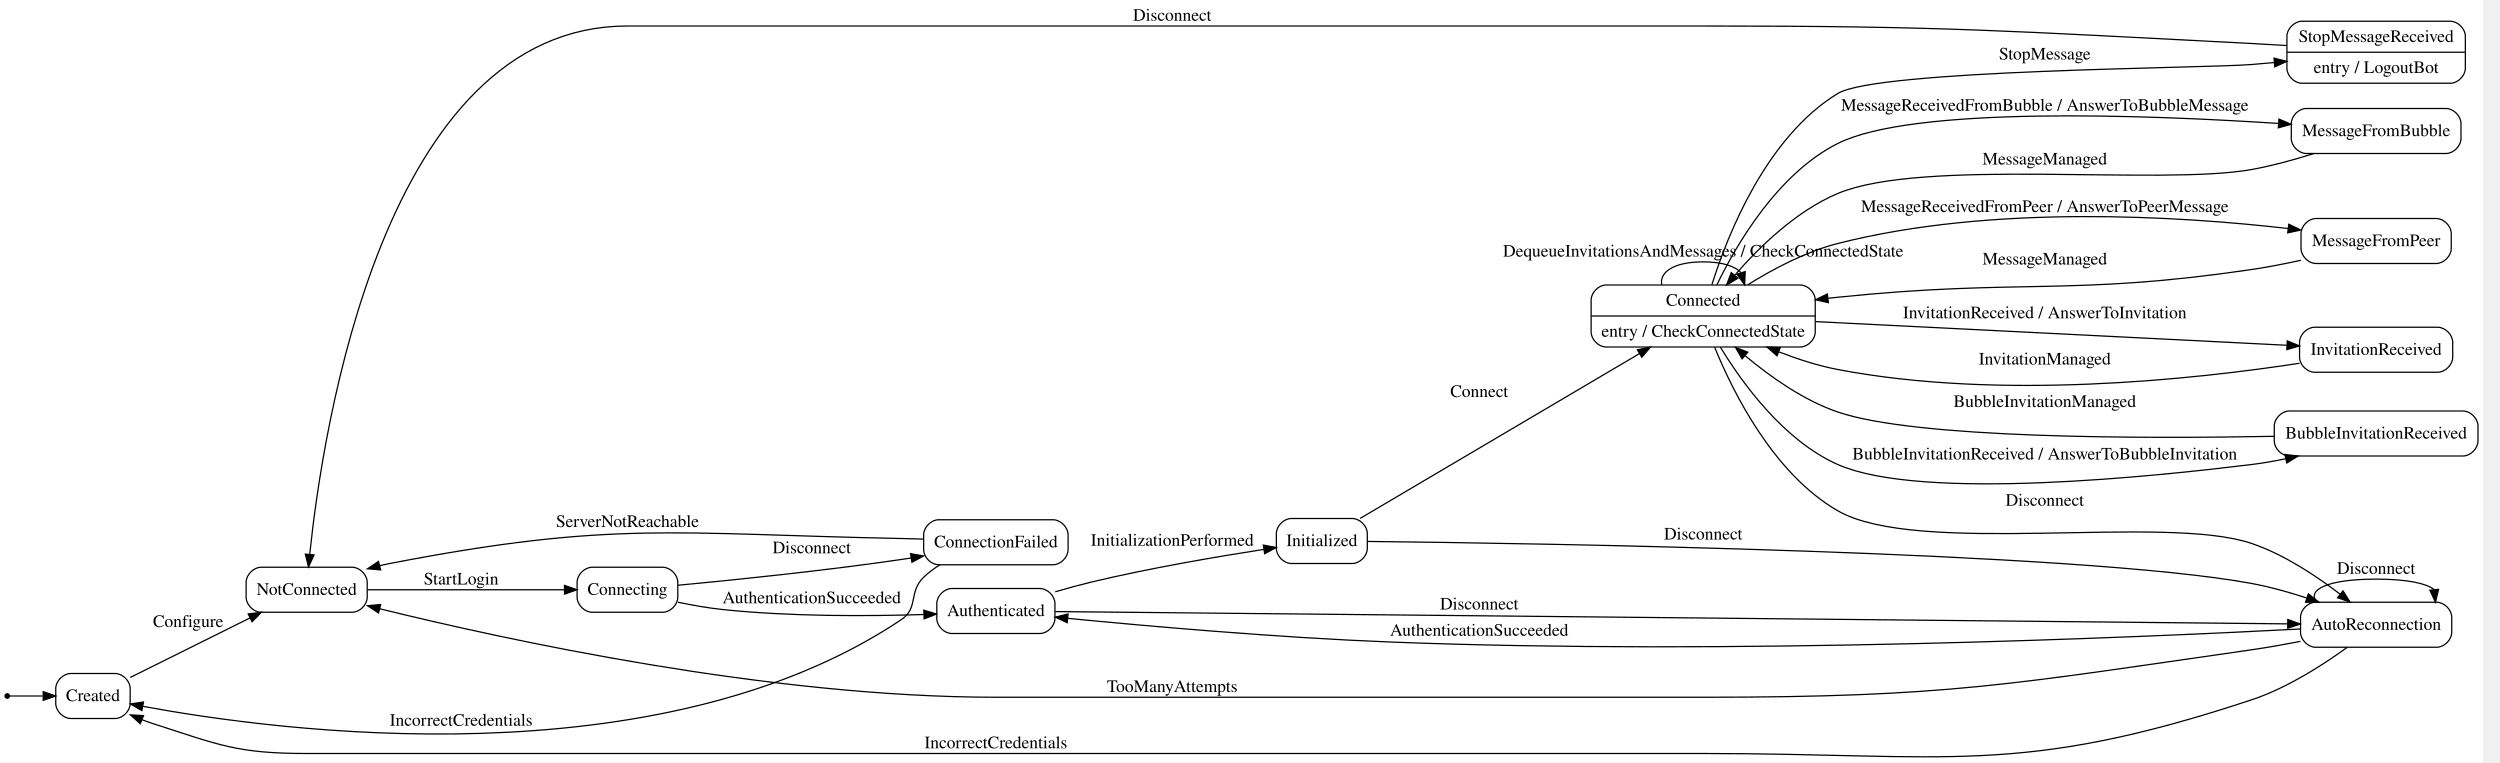
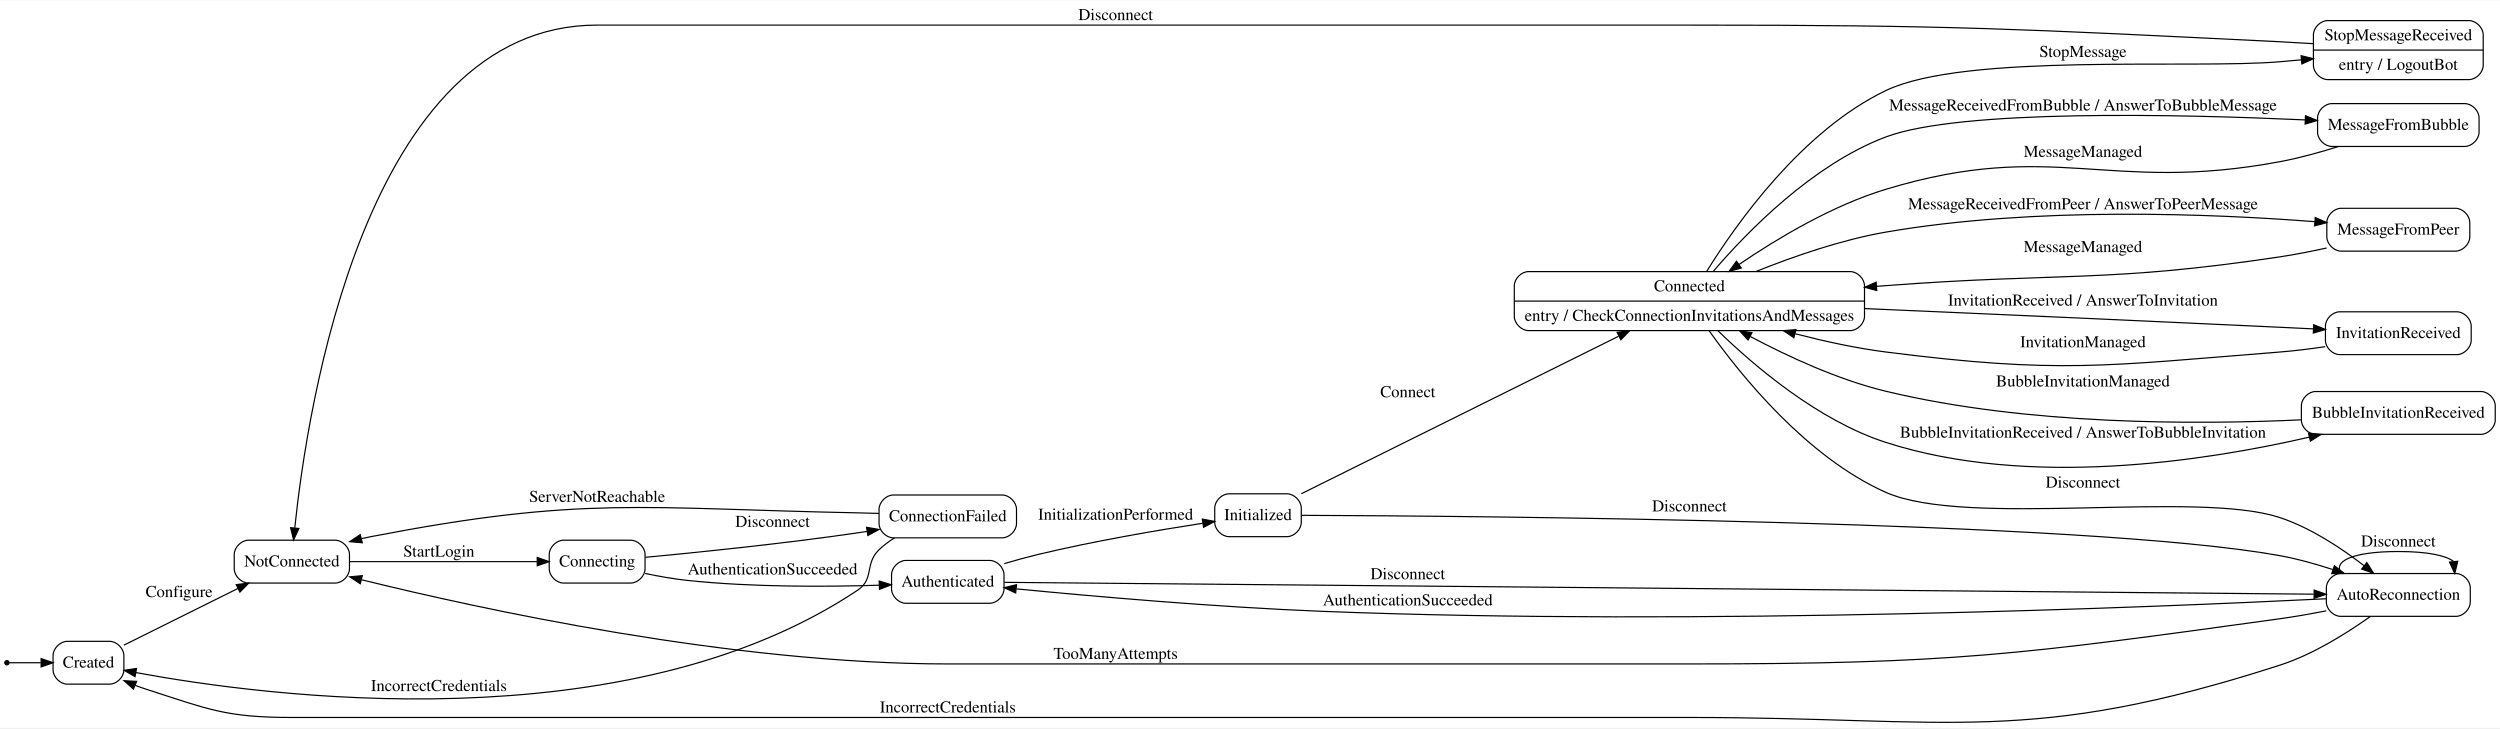
- <svg xmlns="http://www.w3.org/2000/svg" width="1400" viewBox="0.00 0.00 2000 609.95">
-   <g id="graph0" class="graph" transform="scale(1 1) rotate(0) translate(4 605.9522)">
-     <polygon fill="#ffffff" stroke="transparent" points="-4,4 -4,-605.952 1982.391,-605.952 1982.391,4 -4,4" />
+ <svg xmlns="http://www.w3.org/2000/svg" width="2101pt" height="612pt" viewBox="0.00 0.00 2101.48 611.54">
+   <g id="graph0" class="graph" transform="scale(1 1) rotate(0) translate(4 607.5379)">
+     <polygon fill="#ffffff" stroke="transparent" points="-4,4 -4,-607.538 2097.485,-607.538 2097.485,4 -4,4" />
    <g id="node1" class="node">
-       <path fill="none" stroke="#000000" d="M52.6,-31.152C52.6,-31.152 88.132,-31.152 88.132,-31.152 94.132,-31.152 100.132,-37.152 100.132,-43.152 100.132,-43.152 100.132,-55.152 100.132,-55.152 100.132,-61.152 94.132,-67.152 88.132,-67.152 88.132,-67.152 52.6,-67.152 52.6,-67.152 46.6,-67.152 40.6,-61.152 40.6,-55.152 40.6,-55.152 40.6,-43.152 40.6,-43.152 40.6,-37.152 46.6,-31.152 52.6,-31.152" />
-       <text text-anchor="middle" x="70.366" y="-45.052" font-family="Times,serif" font-size="14.00" fill="#000000">Created</text>
+       <path fill="none" stroke="#000000" d="M52.6,-32.738C52.6,-32.738 88.132,-32.738 88.132,-32.738 94.132,-32.738 100.132,-38.738 100.132,-44.738 100.132,-44.738 100.132,-56.738 100.132,-56.738 100.132,-62.738 94.132,-68.738 88.132,-68.738 88.132,-68.738 52.6,-68.738 52.6,-68.738 46.6,-68.738 40.6,-62.738 40.6,-56.738 40.6,-56.738 40.6,-44.738 40.6,-44.738 40.6,-38.738 46.6,-32.738 52.6,-32.738" />
+       <text text-anchor="middle" x="70.366" y="-46.638" font-family="Times,serif" font-size="14.00" fill="#000000">Created</text>
    </g>
    <g id="node2" class="node">
-       <path fill="none" stroke="#000000" d="M204.895,-116.152C204.895,-116.152 277.763,-116.152 277.763,-116.152 283.763,-116.152 289.763,-122.152 289.763,-128.152 289.763,-128.152 289.763,-140.152 289.763,-140.152 289.763,-146.152 283.763,-152.152 277.763,-152.152 277.763,-152.152 204.895,-152.152 204.895,-152.152 198.895,-152.152 192.895,-146.152 192.895,-140.152 192.895,-140.152 192.895,-128.152 192.895,-128.152 192.895,-122.152 198.895,-116.152 204.895,-116.152" />
-       <text text-anchor="middle" x="241.329" y="-130.052" font-family="Times,serif" font-size="14.00" fill="#000000">NotConnected</text>
+       <path fill="none" stroke="#000000" d="M204.895,-117.738C204.895,-117.738 277.763,-117.738 277.763,-117.738 283.763,-117.738 289.763,-123.738 289.763,-129.738 289.763,-129.738 289.763,-141.738 289.763,-141.738 289.763,-147.738 283.763,-153.738 277.763,-153.738 277.763,-153.738 204.895,-153.738 204.895,-153.738 198.895,-153.738 192.895,-147.738 192.895,-141.738 192.895,-141.738 192.895,-129.738 192.895,-129.738 192.895,-123.738 198.895,-117.738 204.895,-117.738" />
+       <text text-anchor="middle" x="241.329" y="-131.638" font-family="Times,serif" font-size="14.00" fill="#000000">NotConnected</text>
    </g>
    <g id="edge1" class="edge">
-       <path fill="none" stroke="#000000" d="M100.145,-63.958C126.588,-77.105 165.628,-96.515 195.956,-111.594" />
-       <polygon fill="#000000" stroke="#000000" points="194.553,-114.805 205.065,-116.123 197.669,-108.537 194.553,-114.805" />
-       <text text-anchor="middle" x="146.513" y="-104.352" font-family="Times,serif" font-size="14.00" fill="#000000">Configure</text>
+       <path fill="none" stroke="#000000" d="M100.145,-65.544C126.588,-78.691 165.628,-98.101 195.956,-113.179" />
+       <polygon fill="#000000" stroke="#000000" points="194.553,-116.39 205.065,-117.708 197.669,-110.122 194.553,-116.39" />
+       <text text-anchor="middle" x="146.513" y="-105.938" font-family="Times,serif" font-size="14.00" fill="#000000">Configure</text>
    </g>
    <g id="node3" class="node">
-       <path fill="none" stroke="#000000" d="M469.678,-116.152C469.678,-116.152 526.225,-116.152 526.225,-116.152 532.225,-116.152 538.225,-122.152 538.225,-128.152 538.225,-128.152 538.225,-140.152 538.225,-140.152 538.225,-146.152 532.225,-152.152 526.225,-152.152 526.225,-152.152 469.678,-152.152 469.678,-152.152 463.678,-152.152 457.678,-146.152 457.678,-140.152 457.678,-140.152 457.678,-128.152 457.678,-128.152 457.678,-122.152 463.678,-116.152 469.678,-116.152" />
-       <text text-anchor="middle" x="497.952" y="-130.052" font-family="Times,serif" font-size="14.00" fill="#000000">Connecting</text>
+       <path fill="none" stroke="#000000" d="M469.678,-117.738C469.678,-117.738 526.225,-117.738 526.225,-117.738 532.225,-117.738 538.225,-123.738 538.225,-129.738 538.225,-129.738 538.225,-141.738 538.225,-141.738 538.225,-147.738 532.225,-153.738 526.225,-153.738 526.225,-153.738 469.678,-153.738 469.678,-153.738 463.678,-153.738 457.678,-147.738 457.678,-141.738 457.678,-141.738 457.678,-129.738 457.678,-129.738 457.678,-123.738 463.678,-117.738 469.678,-117.738" />
+       <text text-anchor="middle" x="497.952" y="-131.638" font-family="Times,serif" font-size="14.00" fill="#000000">Connecting</text>
    </g>
    <g id="edge2" class="edge">
-       <path fill="none" stroke="#000000" d="M289.899,-134.152C334.925,-134.152 401.654,-134.152 447.326,-134.152" />
-       <polygon fill="#000000" stroke="#000000" points="447.595,-137.652 457.595,-134.152 447.595,-130.652 447.595,-137.652" />
-       <text text-anchor="middle" x="364.9" y="-138.352" font-family="Times,serif" font-size="14.00" fill="#000000">StartLogin</text>
+       <path fill="none" stroke="#000000" d="M289.899,-135.738C334.925,-135.738 401.654,-135.738 447.326,-135.738" />
+       <polygon fill="#000000" stroke="#000000" points="447.595,-139.238 457.595,-135.738 447.595,-132.238 447.595,-139.238" />
+       <text text-anchor="middle" x="364.9" y="-139.938" font-family="Times,serif" font-size="14.00" fill="#000000">StartLogin</text>
    </g>
    <g id="node4" class="node">
-       <path fill="none" stroke="#000000" d="M746.926,-154.152C746.926,-154.152 838.466,-154.152 838.466,-154.152 844.466,-154.152 850.466,-160.152 850.466,-166.152 850.466,-166.152 850.466,-178.152 850.466,-178.152 850.466,-184.152 844.466,-190.152 838.466,-190.152 838.466,-190.152 746.926,-190.152 746.926,-190.152 740.926,-190.152 734.926,-184.152 734.926,-178.152 734.926,-178.152 734.926,-166.152 734.926,-166.152 734.926,-160.152 740.926,-154.152 746.926,-154.152" />
-       <text text-anchor="middle" x="792.696" y="-168.052" font-family="Times,serif" font-size="14.00" fill="#000000">ConnectionFailed</text>
+       <path fill="none" stroke="#000000" d="M746.926,-155.738C746.926,-155.738 838.466,-155.738 838.466,-155.738 844.466,-155.738 850.466,-161.738 850.466,-167.738 850.466,-167.738 850.466,-179.738 850.466,-179.738 850.466,-185.738 844.466,-191.738 838.466,-191.738 838.466,-191.738 746.926,-191.738 746.926,-191.738 740.926,-191.738 734.926,-185.738 734.926,-179.738 734.926,-179.738 734.926,-167.738 734.926,-167.738 734.926,-161.738 740.926,-155.738 746.926,-155.738" />
+       <text text-anchor="middle" x="792.696" y="-169.638" font-family="Times,serif" font-size="14.00" fill="#000000">ConnectionFailed</text>
    </g>
    <g id="edge3" class="edge">
-       <path fill="none" stroke="#000000" d="M538.419,-137.768C582.448,-141.901 654.859,-149.282 716.926,-158.352 719.564,-158.738 722.25,-159.147 724.962,-159.574" />
-       <polygon fill="#000000" stroke="#000000" points="724.415,-163.031 734.848,-161.185 725.542,-156.122 724.415,-163.031" />
-       <text text-anchor="middle" x="645.396" y="-163.352" font-family="Times,serif" font-size="14.00" fill="#000000">Disconnect</text>
+       <path fill="none" stroke="#000000" d="M538.419,-139.353C582.448,-143.487 654.859,-150.867 716.926,-159.938 719.564,-160.323 722.25,-160.732 724.962,-161.159" />
+       <polygon fill="#000000" stroke="#000000" points="724.415,-164.616 734.848,-162.771 725.542,-157.708 724.415,-164.616" />
+       <text text-anchor="middle" x="645.396" y="-164.938" font-family="Times,serif" font-size="14.00" fill="#000000">Disconnect</text>
    </g>
    <g id="node5" class="node">
-       <path fill="none" stroke="#000000" d="M757.432,-99.152C757.432,-99.152 827.96,-99.152 827.96,-99.152 833.96,-99.152 839.96,-105.152 839.96,-111.152 839.96,-111.152 839.96,-123.152 839.96,-123.152 839.96,-129.152 833.96,-135.152 827.96,-135.152 827.96,-135.152 757.432,-135.152 757.432,-135.152 751.432,-135.152 745.432,-129.152 745.432,-123.152 745.432,-123.152 745.432,-111.152 745.432,-111.152 745.432,-105.152 751.432,-99.152 757.432,-99.152" />
-       <text text-anchor="middle" x="792.696" y="-113.052" font-family="Times,serif" font-size="14.00" fill="#000000">Authenticated</text>
+       <path fill="none" stroke="#000000" d="M757.432,-100.738C757.432,-100.738 827.96,-100.738 827.96,-100.738 833.96,-100.738 839.96,-106.738 839.96,-112.738 839.96,-112.738 839.96,-124.738 839.96,-124.738 839.96,-130.738 833.96,-136.738 827.96,-136.738 827.96,-136.738 757.432,-136.738 757.432,-136.738 751.432,-136.738 745.432,-130.738 745.432,-124.738 745.432,-124.738 745.432,-112.738 745.432,-112.738 745.432,-106.738 751.432,-100.738 757.432,-100.738" />
+       <text text-anchor="middle" x="792.696" y="-114.638" font-family="Times,serif" font-size="14.00" fill="#000000">Authenticated</text>
    </g>
    <g id="edge4" class="edge">
-       <path fill="none" stroke="#000000" d="M538.295,-124.196C549.721,-121.803 562.22,-119.584 573.867,-118.352 628.256,-112.602 690.674,-112.939 734.892,-114.336" />
-       <polygon fill="#000000" stroke="#000000" points="735.048,-117.843 745.162,-114.69 735.289,-110.847 735.048,-117.843" />
-       <text text-anchor="middle" x="645.396" y="-123.352" font-family="Times,serif" font-size="14.00" fill="#000000">AuthenticationSucceeded</text>
+       <path fill="none" stroke="#000000" d="M538.295,-125.782C549.721,-123.389 562.22,-121.169 573.867,-119.938 628.256,-114.187 690.674,-114.525 734.892,-115.922" />
+       <polygon fill="#000000" stroke="#000000" points="735.048,-119.429 745.162,-116.275 735.289,-112.433 735.048,-119.429" />
+       <text text-anchor="middle" x="645.396" y="-124.938" font-family="Times,serif" font-size="14.00" fill="#000000">AuthenticationSucceeded</text>
    </g>
    <g id="edge6" class="edge">
-       <path fill="none" stroke="#000000" d="M747.881,-154.094C743.212,-151.173 738.775,-147.867 734.926,-144.152 722.622,-132.279 731.143,-119.65 716.926,-110.152 522.341,19.846 218.275,-20.853 110.16,-40.913" />
-       <polygon fill="#000000" stroke="#000000" points="109.49,-37.477 100.32,-42.783 110.797,-44.354 109.49,-37.477" />
-       <text text-anchor="middle" x="364.9" y="-25.352" font-family="Times,serif" font-size="14.00" fill="#000000">IncorrectCredentials</text>
+       <path fill="none" stroke="#000000" d="M747.881,-155.679C743.212,-152.759 738.775,-149.453 734.926,-145.738 722.622,-133.865 731.143,-121.236 716.926,-111.738 522.341,18.261 218.275,-22.439 110.16,-42.498" />
+       <polygon fill="#000000" stroke="#000000" points="109.49,-39.063 100.32,-44.369 110.797,-45.94 109.49,-39.063" />
+       <text text-anchor="middle" x="364.9" y="-26.938" font-family="Times,serif" font-size="14.00" fill="#000000">IncorrectCredentials</text>
    </g>
    <g id="edge5" class="edge">
-       <path fill="none" stroke="#000000" d="M734.786,-174.681C728.756,-174.874 722.717,-175.038 716.926,-175.152 534.894,-178.755 486.533,-189.643 307.763,-155.152 305.126,-154.643 302.446,-154.065 299.752,-153.433" />
-       <polygon fill="#000000" stroke="#000000" points="300.533,-150.02 289.977,-150.936 298.8,-156.802 300.533,-150.02" />
-       <text text-anchor="middle" x="497.952" y="-184.352" font-family="Times,serif" font-size="14.00" fill="#000000">ServerNotReachable</text>
+       <path fill="none" stroke="#000000" d="M734.786,-176.267C728.756,-176.459 722.717,-176.623 716.926,-176.738 534.894,-180.34 486.533,-191.228 307.763,-156.738 305.126,-156.229 302.446,-155.651 299.752,-155.018" />
+       <polygon fill="#000000" stroke="#000000" points="300.533,-151.605 289.977,-152.522 298.8,-158.388 300.533,-151.605" />
+       <text text-anchor="middle" x="497.952" y="-185.938" font-family="Times,serif" font-size="14.00" fill="#000000">ServerNotReachable</text>
    </g>
    <g id="node6" class="node">
-       <path fill="none" stroke="#000000" d="M1029.089,-155.152C1029.089,-155.152 1077.846,-155.152 1077.846,-155.152 1083.846,-155.152 1089.846,-161.152 1089.846,-167.152 1089.846,-167.152 1089.846,-179.152 1089.846,-179.152 1089.846,-185.152 1083.846,-191.152 1077.846,-191.152 1077.846,-191.152 1029.089,-191.152 1029.089,-191.152 1023.089,-191.152 1017.089,-185.152 1017.089,-179.152 1017.089,-179.152 1017.089,-167.152 1017.089,-167.152 1017.089,-161.152 1023.089,-155.152 1029.089,-155.152" />
-       <text text-anchor="middle" x="1053.467" y="-169.052" font-family="Times,serif" font-size="14.00" fill="#000000">Initialized</text>
+       <path fill="none" stroke="#000000" d="M1029.089,-156.738C1029.089,-156.738 1077.846,-156.738 1077.846,-156.738 1083.846,-156.738 1089.846,-162.738 1089.846,-168.738 1089.846,-168.738 1089.846,-180.738 1089.846,-180.738 1089.846,-186.738 1083.846,-192.738 1077.846,-192.738 1077.846,-192.738 1029.089,-192.738 1029.089,-192.738 1023.089,-192.738 1017.089,-186.738 1017.089,-180.738 1017.089,-180.738 1017.089,-168.738 1017.089,-168.738 1017.089,-162.738 1023.089,-156.738 1029.089,-156.738" />
+       <text text-anchor="middle" x="1053.467" y="-170.638" font-family="Times,serif" font-size="14.00" fill="#000000">Initialized</text>
    </g>
    <g id="edge7" class="edge">
-       <path fill="none" stroke="#000000" d="M840.155,-132.496C849.486,-135.246 859.242,-137.938 868.466,-140.152 915.152,-151.36 969.298,-160.588 1006.9,-166.407" />
-       <polygon fill="#000000" stroke="#000000" points="1006.633,-169.907 1017.047,-167.958 1007.69,-162.988 1006.633,-169.907" />
-       <text text-anchor="middle" x="933.777" y="-169.352" font-family="Times,serif" font-size="14.00" fill="#000000">InitializationPerformed</text>
+       <path fill="none" stroke="#000000" d="M840.155,-134.081C849.486,-136.832 859.242,-139.524 868.466,-141.738 915.152,-152.946 969.298,-162.173 1006.9,-167.993" />
+       <polygon fill="#000000" stroke="#000000" points="1006.633,-171.493 1017.047,-169.543 1007.69,-164.573 1006.633,-171.493" />
+       <text text-anchor="middle" x="933.777" y="-170.938" font-family="Times,serif" font-size="14.00" fill="#000000">InitializationPerformed</text>
    </g>
    <g id="node8" class="node">
-       <path fill="none" stroke="#000000" d="M1848.421,-88.152C1848.421,-88.152 1945.395,-88.152 1945.395,-88.152 1951.395,-88.152 1957.395,-94.152 1957.395,-100.152 1957.395,-100.152 1957.395,-112.152 1957.395,-112.152 1957.395,-118.152 1951.395,-124.152 1945.395,-124.152 1945.395,-124.152 1848.421,-124.152 1848.421,-124.152 1842.421,-124.152 1836.421,-118.152 1836.421,-112.152 1836.421,-112.152 1836.421,-100.152 1836.421,-100.152 1836.421,-94.152 1842.421,-88.152 1848.421,-88.152" />
-       <text text-anchor="middle" x="1896.908" y="-102.052" font-family="Times,serif" font-size="14.00" fill="#000000">AutoReconnection</text>
+       <path fill="none" stroke="#000000" d="M1963.515,-89.738C1963.515,-89.738 2060.489,-89.738 2060.489,-89.738 2066.489,-89.738 2072.489,-95.738 2072.489,-101.738 2072.489,-101.738 2072.489,-113.738 2072.489,-113.738 2072.489,-119.738 2066.489,-125.738 2060.489,-125.738 2060.489,-125.738 1963.515,-125.738 1963.515,-125.738 1957.515,-125.738 1951.515,-119.738 1951.515,-113.738 1951.515,-113.738 1951.515,-101.738 1951.515,-101.738 1951.515,-95.738 1957.515,-89.738 1963.515,-89.738" />
+       <text text-anchor="middle" x="2012.002" y="-103.638" font-family="Times,serif" font-size="14.00" fill="#000000">AutoReconnection</text>
    </g>
    <g id="edge8" class="edge">
-       <path fill="none" stroke="#000000" d="M840.142,-116.68C1014.192,-114.946 1618.23,-108.928 1826.033,-106.858" />
-       <polygon fill="#000000" stroke="#000000" points="1826.25,-110.356 1836.215,-106.757 1826.18,-103.357 1826.25,-110.356" />
-       <text text-anchor="middle" x="1179.376" y="-118.352" font-family="Times,serif" font-size="14.00" fill="#000000">Disconnect</text>
+       <path fill="none" stroke="#000000" d="M840.12,-118.31C1027.444,-116.62 1716.553,-110.403 1940.899,-108.379" />
+       <polygon fill="#000000" stroke="#000000" points="1941.259,-111.876 1951.227,-108.286 1941.195,-104.877 1941.259,-111.876" />
+       <text text-anchor="middle" x="1179.376" y="-120.938" font-family="Times,serif" font-size="14.00" fill="#000000">Disconnect</text>
    </g>
    <g id="node7" class="node">
-       <path fill="none" stroke="#000000" d="M1280.905,-328.352C1280.905,-328.352 1436.191,-328.352 1436.191,-328.352 1442.191,-328.352 1448.191,-334.352 1448.191,-340.352 1448.191,-340.352 1448.191,-365.952 1448.191,-365.952 1448.191,-371.952 1442.191,-377.952 1436.191,-377.952 1436.191,-377.952 1280.905,-377.952 1280.905,-377.952 1274.905,-377.952 1268.905,-371.952 1268.905,-365.952 1268.905,-365.952 1268.905,-340.352 1268.905,-340.352 1268.905,-334.352 1274.905,-328.352 1280.905,-328.352" />
-       <text text-anchor="middle" x="1358.548" y="-361.352" font-family="Times,serif" font-size="14.00" fill="#000000">Connected</text>
-       <polyline fill="none" stroke="#000000" points="1268.905,-353.152 1448.191,-353.152 " />
-       <text text-anchor="middle" x="1358.548" y="-336.552" font-family="Times,serif" font-size="14.00" fill="#000000">entry / CheckConnectedState</text>
+       <path fill="none" stroke="#000000" d="M1280.905,-329.938C1280.905,-329.938 1551.285,-329.938 1551.285,-329.938 1557.285,-329.938 1563.285,-335.938 1563.285,-341.938 1563.285,-341.938 1563.285,-367.538 1563.285,-367.538 1563.285,-373.538 1557.285,-379.538 1551.285,-379.538 1551.285,-379.538 1280.905,-379.538 1280.905,-379.538 1274.905,-379.538 1268.905,-373.538 1268.905,-367.538 1268.905,-367.538 1268.905,-341.938 1268.905,-341.938 1268.905,-335.938 1274.905,-329.938 1280.905,-329.938" />
+       <text text-anchor="middle" x="1416.095" y="-362.938" font-family="Times,serif" font-size="14.00" fill="#000000">Connected</text>
+       <polyline fill="none" stroke="#000000" points="1268.905,-354.738 1563.285,-354.738 " />
+       <text text-anchor="middle" x="1416.095" y="-338.138" font-family="Times,serif" font-size="14.00" fill="#000000">entry / CheckConnectionInvitationsAndMessages</text>
    </g>
    <g id="edge9" class="edge">
-       <path fill="none" stroke="#000000" d="M1084.116,-191.236C1136.503,-222.144 1243.774,-285.435 1307.582,-323.082" />
-       <polygon fill="#000000" stroke="#000000" points="1305.895,-326.15 1316.286,-328.217 1309.452,-320.121 1305.895,-326.15" />
-       <text text-anchor="middle" x="1179.376" y="-288.352" font-family="Times,serif" font-size="14.00" fill="#000000">Connect</text>
+       <path fill="none" stroke="#000000" d="M1089.898,-192.821C1152.42,-223.856 1280.715,-287.538 1356.443,-325.128" />
+       <polygon fill="#000000" stroke="#000000" points="1355.348,-328.492 1365.861,-329.803 1358.46,-322.222 1355.348,-328.492" />
+       <text text-anchor="middle" x="1179.376" y="-273.938" font-family="Times,serif" font-size="14.00" fill="#000000">Connect</text>
    </g>
    <g id="edge10" class="edge">
-       <path fill="none" stroke="#000000" d="M1089.951,-172.808C1219.835,-171.375 1659.324,-164.708 1797.426,-139.152 1811.964,-136.462 1827.294,-132.155 1841.45,-127.529" />
-       <polygon fill="#000000" stroke="#000000" points="1842.684,-130.807 1851.039,-124.291 1840.445,-124.175 1842.684,-130.807" />
-       <text text-anchor="middle" x="1358.548" y="-174.352" font-family="Times,serif" font-size="14.00" fill="#000000">Disconnect</text>
+       <path fill="none" stroke="#000000" d="M1090.071,-174.653C1232.657,-174.111 1750.986,-170.12 1912.52,-140.738 1927.211,-138.065 1942.706,-133.715 1956.98,-129.038" />
+       <polygon fill="#000000" stroke="#000000" points="1958.294,-132.288 1966.642,-125.764 1956.048,-125.659 1958.294,-132.288" />
+       <text text-anchor="middle" x="1416.095" y="-177.938" font-family="Times,serif" font-size="14.00" fill="#000000">Disconnect</text>
    </g>
    <g id="edge11" class="edge">
-       <path fill="none" stroke="#000000" d="M1325.377,-378.07C1323.503,-388.064 1334.56,-396.452 1358.548,-396.452 1373.916,-396.452 1383.976,-393.01 1388.73,-387.908" />
-       <polygon fill="#000000" stroke="#000000" points="1392.16,-388.656 1391.719,-378.07 1385.463,-386.62 1392.16,-388.656" />
-       <text text-anchor="middle" x="1358.548" y="-400.652" font-family="Times,serif" font-size="14.00" fill="#000000">DequeueInvitationsAndMessages / CheckConnectedState</text>
+       <path fill="none" stroke="#000000" d="M1432.619,-329.915C1459.002,-292.681 1514.53,-223.583 1581.285,-193.938 1648.695,-164.002 1842.537,-196.033 1912.52,-172.738 1938.609,-164.054 1964.497,-146.794 1983.322,-132.242" />
+       <polygon fill="#000000" stroke="#000000" points="1985.535,-134.954 1991.193,-125.996 1981.184,-129.47 1985.535,-134.954" />
+       <text text-anchor="middle" x="1746.902" y="-197.938" font-family="Times,serif" font-size="14.00" fill="#000000">Disconnect</text>
+     </g>
+     <g id="node9" class="node">
+       <path fill="none" stroke="#000000" d="M1952.634,-540.938C1952.634,-540.938 2071.37,-540.938 2071.37,-540.938 2077.37,-540.938 2083.37,-546.938 2083.37,-552.938 2083.37,-552.938 2083.37,-578.538 2083.37,-578.538 2083.37,-584.538 2077.37,-590.538 2071.37,-590.538 2071.37,-590.538 1952.634,-590.538 1952.634,-590.538 1946.634,-590.538 1940.634,-584.538 1940.634,-578.538 1940.634,-578.538 1940.634,-552.938 1940.634,-552.938 1940.634,-546.938 1946.634,-540.938 1952.634,-540.938" />
+       <text text-anchor="middle" x="2012.002" y="-573.938" font-family="Times,serif" font-size="14.00" fill="#000000">StopMessageReceived</text>
+       <polyline fill="none" stroke="#000000" points="1940.634,-565.738 2083.37,-565.738 " />
+       <text text-anchor="middle" x="2012.002" y="-549.138" font-family="Times,serif" font-size="14.00" fill="#000000">entry / LogoutBot</text>
    </g>
    <g id="edge12" class="edge">
-       <path fill="none" stroke="#000000" d="M1367.696,-328.22C1382.347,-292.276 1414.769,-226.97 1466.191,-197.352 1530.175,-160.5 1727.544,-194.998 1797.426,-171.152 1823.449,-162.272 1849.34,-145.021 1868.182,-130.521" />
-       <polygon fill="#000000" stroke="#000000" points="1870.382,-133.244 1876.062,-124.301 1866.044,-127.75 1870.382,-133.244" />
-       <text text-anchor="middle" x="1631.808" y="-201.352" font-family="Times,serif" font-size="14.00" fill="#000000">Disconnect</text>
+       <path fill="none" stroke="#000000" d="M1430.576,-379.631C1455.517,-419.842 1510.766,-497.985 1581.285,-531.738 1647.856,-563.601 1838.986,-549.631 1912.52,-555.938 1918.335,-556.437 1924.34,-556.974 1930.383,-557.53" />
+       <polygon fill="#000000" stroke="#000000" points="1930.282,-561.036 1940.564,-558.481 1930.934,-554.066 1930.282,-561.036" />
+       <text text-anchor="middle" x="1746.902" y="-559.938" font-family="Times,serif" font-size="14.00" fill="#000000">StopMessage</text>
    </g>
-     <g id="node9" class="node">
-       <path fill="none" stroke="#000000" d="M1837.54,-539.352C1837.54,-539.352 1956.276,-539.352 1956.276,-539.352 1962.276,-539.352 1968.276,-545.352 1968.276,-551.352 1968.276,-551.352 1968.276,-576.952 1968.276,-576.952 1968.276,-582.952 1962.276,-588.952 1956.276,-588.952 1956.276,-588.952 1837.54,-588.952 1837.54,-588.952 1831.54,-588.952 1825.54,-582.952 1825.54,-576.952 1825.54,-576.952 1825.54,-551.352 1825.54,-551.352 1825.54,-545.352 1831.54,-539.352 1837.54,-539.352" />
-       <text text-anchor="middle" x="1896.908" y="-572.352" font-family="Times,serif" font-size="14.00" fill="#000000">StopMessageReceived</text>
-       <polyline fill="none" stroke="#000000" points="1825.54,-564.152 1968.276,-564.152 " />
-       <text text-anchor="middle" x="1896.908" y="-547.552" font-family="Times,serif" font-size="14.00" fill="#000000">entry / LogoutBot</text>
+     <g id="node10" class="node">
+       <path fill="none" stroke="#000000" d="M1956.126,-484.738C1956.126,-484.738 2067.879,-484.738 2067.879,-484.738 2073.879,-484.738 2079.879,-490.738 2079.879,-496.738 2079.879,-496.738 2079.879,-508.738 2079.879,-508.738 2079.879,-514.738 2073.879,-520.738 2067.879,-520.738 2067.879,-520.738 1956.126,-520.738 1956.126,-520.738 1950.126,-520.738 1944.126,-514.738 1944.126,-508.738 1944.126,-508.738 1944.126,-496.738 1944.126,-496.738 1944.126,-490.738 1950.126,-484.738 1956.126,-484.738" />
+       <text text-anchor="middle" x="2012.002" y="-498.638" font-family="Times,serif" font-size="14.00" fill="#000000">MessageFromBubble</text>
    </g>
    <g id="edge13" class="edge">
-       <path fill="none" stroke="#000000" d="M1365.536,-378.269C1378.186,-418.456 1409.024,-496.227 1466.191,-531.152 1497.675,-550.386 1760.662,-551.255 1797.426,-554.352 1803.242,-554.842 1809.247,-555.373 1815.291,-555.924" />
-       <polygon fill="#000000" stroke="#000000" points="1815.192,-559.43 1825.473,-556.87 1815.839,-552.46 1815.192,-559.43" />
-       <text text-anchor="middle" x="1631.808" y="-558.352" font-family="Times,serif" font-size="14.00" fill="#000000">StopMessage</text>
+       <path fill="none" stroke="#000000" d="M1436.131,-379.683C1464.417,-412.725 1519.546,-469.529 1581.285,-492.738 1643.6,-516.164 1827.507,-511.847 1933.78,-507.042" />
+       <polygon fill="#000000" stroke="#000000" points="1933.989,-510.536 1943.816,-506.576 1933.664,-503.543 1933.989,-510.536" />
+       <text text-anchor="middle" x="1746.902" y="-514.938" font-family="Times,serif" font-size="14.00" fill="#000000">MessageReceivedFromBubble / AnswerToBubbleMessage</text>
    </g>
-     <g id="node10" class="node">
-       <path fill="none" stroke="#000000" d="M1841.032,-483.152C1841.032,-483.152 1952.785,-483.152 1952.785,-483.152 1958.785,-483.152 1964.785,-489.152 1964.785,-495.152 1964.785,-495.152 1964.785,-507.152 1964.785,-507.152 1964.785,-513.152 1958.785,-519.152 1952.785,-519.152 1952.785,-519.152 1841.032,-519.152 1841.032,-519.152 1835.032,-519.152 1829.032,-513.152 1829.032,-507.152 1829.032,-507.152 1829.032,-495.152 1829.032,-495.152 1829.032,-489.152 1835.032,-483.152 1841.032,-483.152" />
-       <text text-anchor="middle" x="1896.908" y="-497.052" font-family="Times,serif" font-size="14.00" fill="#000000">MessageFromBubble</text>
+     <g id="node11" class="node">
+       <path fill="none" stroke="#000000" d="M1963.91,-396.738C1963.91,-396.738 2060.094,-396.738 2060.094,-396.738 2066.094,-396.738 2072.094,-402.738 2072.094,-408.738 2072.094,-408.738 2072.094,-420.738 2072.094,-420.738 2072.094,-426.738 2066.094,-432.738 2060.094,-432.738 2060.094,-432.738 1963.91,-432.738 1963.91,-432.738 1957.91,-432.738 1951.91,-426.738 1951.91,-420.738 1951.91,-420.738 1951.91,-408.738 1951.91,-408.738 1951.91,-402.738 1957.91,-396.738 1963.91,-396.738" />
+       <text text-anchor="middle" x="2012.002" y="-410.638" font-family="Times,serif" font-size="14.00" fill="#000000">MessageFromPeer</text>
    </g>
    <g id="edge14" class="edge">
-       <path fill="none" stroke="#000000" d="M1369.516,-378.123C1385.45,-410.914 1418.411,-467.134 1466.191,-491.152 1525.834,-521.133 1711.694,-514.168 1818.771,-507.202" />
-       <polygon fill="#000000" stroke="#000000" points="1819.134,-510.686 1828.88,-506.529 1818.669,-503.701 1819.134,-510.686" />
-       <text text-anchor="middle" x="1631.808" y="-517.352" font-family="Times,serif" font-size="14.00" fill="#000000">MessageReceivedFromBubble / AnswerToBubbleMessage</text>
+       <path fill="none" stroke="#000000" d="M1472.182,-379.674C1503.584,-392.287 1543.846,-406.267 1581.285,-412.738 1706.791,-434.431 1855.956,-428.143 1941.74,-421.505" />
+       <polygon fill="#000000" stroke="#000000" points="1942.191,-424.98 1951.881,-420.695 1941.634,-418.002 1942.191,-424.98" />
+       <text text-anchor="middle" x="1746.902" y="-431.938" font-family="Times,serif" font-size="14.00" fill="#000000">MessageReceivedFromPeer / AnswerToPeerMessage</text>
    </g>
-     <g id="node11" class="node">
-       <path fill="none" stroke="#000000" d="M1848.816,-395.152C1848.816,-395.152 1945,-395.152 1945,-395.152 1951,-395.152 1957,-401.152 1957,-407.152 1957,-407.152 1957,-419.152 1957,-419.152 1957,-425.152 1951,-431.152 1945,-431.152 1945,-431.152 1848.816,-431.152 1848.816,-431.152 1842.816,-431.152 1836.816,-425.152 1836.816,-419.152 1836.816,-419.152 1836.816,-407.152 1836.816,-407.152 1836.816,-401.152 1842.816,-395.152 1848.816,-395.152" />
-       <text text-anchor="middle" x="1896.908" y="-409.052" font-family="Times,serif" font-size="14.00" fill="#000000">MessageFromPeer</text>
+     <g id="node12" class="node">
+       <path fill="none" stroke="#000000" d="M1942.52,-242.738C1942.52,-242.738 2081.485,-242.738 2081.485,-242.738 2087.485,-242.738 2093.485,-248.738 2093.485,-254.738 2093.485,-254.738 2093.485,-266.738 2093.485,-266.738 2093.485,-272.738 2087.485,-278.738 2081.485,-278.738 2081.485,-278.738 1942.52,-278.738 1942.52,-278.738 1936.52,-278.738 1930.52,-272.738 1930.52,-266.738 1930.52,-266.738 1930.52,-254.738 1930.52,-254.738 1930.52,-248.738 1936.52,-242.738 1942.52,-242.738" />
+       <text text-anchor="middle" x="2012.002" y="-256.638" font-family="Times,serif" font-size="14.00" fill="#000000">BubbleInvitationReceived</text>
    </g>
    <g id="edge15" class="edge">
-       <path fill="none" stroke="#000000" d="M1394.061,-378.026C1414.21,-390.62 1440.477,-404.602 1466.191,-411.152 1589.916,-442.669 1740.197,-433.035 1826.576,-423.122" />
-       <polygon fill="#000000" stroke="#000000" points="1827.009,-426.595 1836.53,-421.946 1826.188,-419.644 1827.009,-426.595" />
-       <text text-anchor="middle" x="1631.808" y="-436.352" font-family="Times,serif" font-size="14.00" fill="#000000">MessageReceivedFromPeer / AnswerToPeerMessage</text>
+       <path fill="none" stroke="#000000" d="M1440.145,-329.76C1470.037,-300.701 1524.127,-254.357 1581.285,-235.938 1701.243,-197.282 1849.588,-220.156 1937.178,-240.375" />
+       <polygon fill="#000000" stroke="#000000" points="1936.493,-243.81 1947.03,-242.697 1938.1,-236.996 1936.493,-243.81" />
+       <text text-anchor="middle" x="1746.902" y="-239.938" font-family="Times,serif" font-size="14.00" fill="#000000">BubbleInvitationReceived / AnswerToBubbleInvitation</text>
    </g>
-     <g id="node12" class="node">
-       <path fill="none" stroke="#000000" d="M1827.426,-241.152C1827.426,-241.152 1966.391,-241.152 1966.391,-241.152 1972.391,-241.152 1978.391,-247.152 1978.391,-253.152 1978.391,-253.152 1978.391,-265.152 1978.391,-265.152 1978.391,-271.152 1972.391,-277.152 1966.391,-277.152 1966.391,-277.152 1827.426,-277.152 1827.426,-277.152 1821.426,-277.152 1815.426,-271.152 1815.426,-265.152 1815.426,-265.152 1815.426,-253.152 1815.426,-253.152 1815.426,-247.152 1821.426,-241.152 1827.426,-241.152" />
-       <text text-anchor="middle" x="1896.908" y="-255.052" font-family="Times,serif" font-size="14.00" fill="#000000">BubbleInvitationReceived</text>
+     <g id="node13" class="node">
+       <path fill="none" stroke="#000000" d="M1962.741,-309.738C1962.741,-309.738 2061.264,-309.738 2061.264,-309.738 2067.264,-309.738 2073.264,-315.738 2073.264,-321.738 2073.264,-321.738 2073.264,-333.738 2073.264,-333.738 2073.264,-339.738 2067.264,-345.738 2061.264,-345.738 2061.264,-345.738 1962.741,-345.738 1962.741,-345.738 1956.741,-345.738 1950.741,-339.738 1950.741,-333.738 1950.741,-333.738 1950.741,-321.738 1950.741,-321.738 1950.741,-315.738 1956.741,-309.738 1962.741,-309.738" />
+       <text text-anchor="middle" x="2012.002" y="-323.638" font-family="Times,serif" font-size="14.00" fill="#000000">InvitationReceived</text>
    </g>
    <g id="edge16" class="edge">
-       <path fill="none" stroke="#000000" d="M1372.34,-328.177C1389.857,-299.354 1423.064,-253.473 1466.191,-234.352 1533.482,-204.519 1724.367,-225.383 1797.426,-234.352 1806.313,-235.443 1815.549,-237.063 1824.653,-238.962" />
-       <polygon fill="#000000" stroke="#000000" points="1823.94,-242.388 1834.458,-241.12 1825.444,-235.552 1823.94,-242.388" />
-       <text text-anchor="middle" x="1631.808" y="-238.352" font-family="Times,serif" font-size="14.00" fill="#000000">BubbleInvitationReceived / AnswerToBubbleInvitation</text>
+       <path fill="none" stroke="#000000" d="M1563.543,-348.433C1662.301,-344.153 1795.216,-338.285 1912.52,-332.738 1921.59,-332.309 1931.124,-331.846 1940.551,-331.38" />
+       <polygon fill="#000000" stroke="#000000" points="1940.897,-334.867 1950.711,-330.875 1940.55,-327.876 1940.897,-334.867" />
+       <text text-anchor="middle" x="1746.902" y="-350.938" font-family="Times,serif" font-size="14.00" fill="#000000">InvitationReceived / AnswerToInvitation</text>
    </g>
-     <g id="node13" class="node">
-       <path fill="none" stroke="#000000" d="M1847.647,-308.152C1847.647,-308.152 1946.17,-308.152 1946.17,-308.152 1952.17,-308.152 1958.17,-314.152 1958.17,-320.152 1958.17,-320.152 1958.17,-332.152 1958.17,-332.152 1958.17,-338.152 1952.17,-344.152 1946.17,-344.152 1946.17,-344.152 1847.647,-344.152 1847.647,-344.152 1841.647,-344.152 1835.647,-338.152 1835.647,-332.152 1835.647,-332.152 1835.647,-320.152 1835.647,-320.152 1835.647,-314.152 1841.647,-308.152 1847.647,-308.152" />
-       <text text-anchor="middle" x="1896.908" y="-322.052" font-family="Times,serif" font-size="14.00" fill="#000000">InvitationReceived</text>
+     <g id="edge19" class="edge">
+       <path fill="none" stroke="#000000" d="M1988.534,-89.684C1969.246,-75.904 1940.614,-57.795 1912.52,-48.738 1701.705,19.223 1637.593,-4.738 1416.095,-4.738 241.329,-4.738 241.329,-4.738 241.329,-4.738 185.545,-4.738 171.222,-11.614 118.132,-28.738 115.362,-29.631 112.541,-30.643 109.726,-31.73" />
+       <polygon fill="#000000" stroke="#000000" points="108.152,-28.594 100.252,-35.653 110.83,-35.061 108.152,-28.594" />
+       <text text-anchor="middle" x="792.696" y="-8.938" font-family="Times,serif" font-size="14.00" fill="#000000">IncorrectCredentials</text>
+     </g>
+     <g id="edge18" class="edge">
+       <path fill="none" stroke="#000000" d="M1951.438,-94.338C1938.636,-91.85 1925.171,-89.487 1912.52,-87.738 1693.326,-57.43 1637.374,-49.738 1416.095,-49.738 792.696,-49.738 792.696,-49.738 792.696,-49.738 611.222,-49.738 400.12,-95.782 299.909,-120.488" />
+       <polygon fill="#000000" stroke="#000000" points="298.842,-117.147 289.982,-122.956 300.531,-123.94 298.842,-117.147" />
+       <text text-anchor="middle" x="933.777" y="-53.938" font-family="Times,serif" font-size="14.00" fill="#000000">TooManyAttempts</text>
+     </g>
+     <g id="edge20" class="edge">
+       <path fill="none" stroke="#000000" d="M1951.393,-104.533C1805.883,-97.337 1425.309,-81.466 1107.846,-93.938 1017.715,-97.479 913.42,-106.695 850.295,-112.84" />
+       <polygon fill="#000000" stroke="#000000" points="849.756,-109.376 840.145,-113.836 850.439,-116.342 849.756,-109.376" />
+       <text text-anchor="middle" x="1179.376" y="-98.938" font-family="Times,serif" font-size="14.00" fill="#000000">AuthenticationSucceeded</text>
    </g>
    <g id="edge17" class="edge">
-       <path fill="none" stroke="#000000" d="M1448.486,-348.647C1537.198,-344.203 1676.659,-337.214 1797.426,-331.152 1806.494,-330.697 1816.028,-330.218 1825.455,-329.745" />
-       <polygon fill="#000000" stroke="#000000" points="1825.803,-333.232 1835.614,-329.234 1825.451,-326.24 1825.803,-333.232" />
-       <text text-anchor="middle" x="1631.808" y="-351.352" font-family="Times,serif" font-size="14.00" fill="#000000">InvitationReceived / AnswerToInvitation</text>
-     </g>
-     <g id="edge20" class="edge">
-       <path fill="none" stroke="#000000" d="M1873.858,-88.143C1854.582,-74.133 1825.759,-55.548 1797.426,-46.152 1611.396,15.535 1554.539,-3.152 1358.548,-3.152 241.329,-3.152 241.329,-3.152 241.329,-3.152 185.545,-3.152 171.222,-10.028 118.132,-27.152 115.362,-28.046 112.541,-29.058 109.726,-30.145" />
-       <polygon fill="#000000" stroke="#000000" points="108.152,-27.008 100.252,-34.068 110.83,-33.476 108.152,-27.008" />
-       <text text-anchor="middle" x="792.696" y="-7.352" font-family="Times,serif" font-size="14.00" fill="#000000">IncorrectCredentials</text>
-     </g>
-     <g id="edge19" class="edge">
-       <path fill="none" stroke="#000000" d="M1836.331,-92.85C1823.529,-90.355 1810.069,-87.965 1797.426,-86.152 1603.62,-58.37 1554.335,-48.152 1358.548,-48.152 792.696,-48.152 792.696,-48.152 792.696,-48.152 611.222,-48.152 400.12,-94.196 299.909,-118.903" />
-       <polygon fill="#000000" stroke="#000000" points="298.842,-115.561 289.982,-121.37 300.531,-122.355 298.842,-115.561" />
-       <text text-anchor="middle" x="933.777" y="-52.352" font-family="Times,serif" font-size="14.00" fill="#000000">TooManyAttempts</text>
+       <path fill="none" stroke="#000000" d="M1964.544,-125.767C1956.48,-135.432 1972.299,-144.238 2012.002,-144.238 2036.817,-144.238 2052.301,-140.798 2058.456,-135.859" />
+       <polygon fill="#000000" stroke="#000000" points="2061.953,-136.064 2059.46,-125.767 2054.988,-135.371 2061.953,-136.064" />
+       <text text-anchor="middle" x="2012.002" y="-148.438" font-family="Times,serif" font-size="14.00" fill="#000000">Disconnect</text>
    </g>
    <g id="edge21" class="edge">
-       <path fill="none" stroke="#000000" d="M1836.247,-102.748C1703.924,-95.835 1379.432,-81.683 1107.846,-92.352 1017.715,-95.893 913.42,-105.109 850.295,-111.254" />
-       <polygon fill="#000000" stroke="#000000" points="849.756,-107.79 840.145,-112.25 850.439,-114.757 849.756,-107.79" />
-       <text text-anchor="middle" x="1179.376" y="-97.352" font-family="Times,serif" font-size="14.00" fill="#000000">AuthenticationSucceeded</text>
-     </g>
-     <g id="edge18" class="edge">
-       <path fill="none" stroke="#000000" d="M1849.45,-124.181C1841.386,-133.847 1857.205,-142.652 1896.908,-142.652 1921.723,-142.652 1937.207,-139.213 1943.362,-134.273" />
-       <polygon fill="#000000" stroke="#000000" points="1946.859,-134.478 1944.366,-124.181 1939.894,-133.786 1946.859,-134.478" />
-       <text text-anchor="middle" x="1896.908" y="-146.852" font-family="Times,serif" font-size="14.00" fill="#000000">Disconnect</text>
+       <path fill="none" stroke="#000000" d="M1940.566,-571.128C1931.138,-571.732 1921.598,-572.291 1912.52,-572.738 1692.066,-583.598 1636.816,-586.738 1416.095,-586.738 497.952,-586.738 497.952,-586.738 497.952,-586.738 302.581,-586.738 254.058,-263.073 243.789,-164.127" />
+       <polygon fill="#000000" stroke="#000000" points="247.253,-163.585 242.79,-153.976 240.286,-164.271 247.253,-163.585" />
+       <text text-anchor="middle" x="933.777" y="-590.938" font-family="Times,serif" font-size="14.00" fill="#000000">Disconnect</text>
    </g>
    <g id="edge22" class="edge">
-       <path fill="none" stroke="#000000" d="M1825.47,-569.51C1816.042,-570.12 1806.504,-570.688 1797.426,-571.152 1602.524,-581.114 1553.704,-585.152 1358.548,-585.152 497.952,-585.152 497.952,-585.152 497.952,-585.152 302.581,-585.152 254.058,-261.487 243.789,-162.542" />
-       <polygon fill="#000000" stroke="#000000" points="247.253,-162 242.79,-152.391 240.286,-162.685 247.253,-162" />
-       <text text-anchor="middle" x="933.777" y="-589.352" font-family="Times,serif" font-size="14.00" fill="#000000">Disconnect</text>
+       <path fill="none" stroke="#000000" d="M1961.704,-484.7C1946.126,-479.785 1928.78,-474.982 1912.52,-471.938 1767.464,-444.779 1722.545,-491.451 1581.285,-448.738 1536.055,-435.061 1489.737,-407.272 1457.701,-385.438" />
+       <polygon fill="#000000" stroke="#000000" points="1459.681,-382.552 1449.466,-379.742 1455.699,-388.309 1459.681,-382.552" />
+       <text text-anchor="middle" x="1746.902" y="-475.938" font-family="Times,serif" font-size="14.00" fill="#000000">MessageManaged</text>
    </g>
    <g id="edge23" class="edge">
-       <path fill="none" stroke="#000000" d="M1846.888,-483.074C1831.245,-478.126 1813.793,-473.315 1797.426,-470.352 1724.873,-457.219 1534.153,-479.744 1466.191,-451.152 1433.058,-437.213 1403.515,-408.512 1383.8,-385.756" />
-       <polygon fill="#000000" stroke="#000000" points="1386.37,-383.374 1377.246,-377.988 1381.02,-387.888 1386.37,-383.374" />
-       <text text-anchor="middle" x="1631.808" y="-474.352" font-family="Times,serif" font-size="14.00" fill="#000000">MessageManaged</text>
+       <path fill="none" stroke="#000000" d="M1951.783,-399.388C1938.897,-396.539 1925.311,-393.86 1912.52,-391.938 1766.55,-370.009 1728.47,-378.906 1581.285,-367.738 1578.713,-367.543 1576.117,-367.345 1573.504,-367.146" />
+       <polygon fill="#000000" stroke="#000000" points="1573.586,-363.642 1563.348,-366.368 1573.052,-370.622 1573.586,-363.642" />
+       <text text-anchor="middle" x="1746.902" y="-395.938" font-family="Times,serif" font-size="14.00" fill="#000000">MessageManaged</text>
    </g>
    <g id="edge24" class="edge">
-       <path fill="none" stroke="#000000" d="M1836.698,-397.744C1823.811,-394.899 1810.223,-392.235 1797.426,-390.352 1651.452,-368.871 1612.959,-383.277 1466.191,-368.152 1463.646,-367.89 1461.068,-367.613 1458.468,-367.325" />
-       <polygon fill="#000000" stroke="#000000" points="1458.69,-363.827 1448.354,-366.156 1457.887,-370.781 1458.69,-363.827" />
-       <text text-anchor="middle" x="1631.808" y="-394.352" font-family="Times,serif" font-size="14.00" fill="#000000">MessageManaged</text>
+       <path fill="none" stroke="#000000" d="M1930.135,-254.914C1842.515,-250.817 1700.075,-250.344 1581.285,-278.938 1541.218,-288.582 1499.037,-308.116 1467.328,-324.938" />
+       <polygon fill="#000000" stroke="#000000" points="1465.398,-322.002 1458.256,-329.828 1468.719,-328.164 1465.398,-322.002" />
+       <text text-anchor="middle" x="1746.902" y="-282.938" font-family="Times,serif" font-size="14.00" fill="#000000">BubbleInvitationManaged</text>
    </g>
    <g id="edge25" class="edge">
-       <path fill="none" stroke="#000000" d="M1815.264,-256.893C1708.714,-254.892 1528.498,-255.024 1466.191,-276.352 1438.702,-285.762 1412.084,-304.639 1392.194,-321.322" />
-       <polygon fill="#000000" stroke="#000000" points="1389.662,-318.883 1384.371,-328.062 1394.232,-324.186 1389.662,-318.883" />
-       <text text-anchor="middle" x="1631.808" y="-280.352" font-family="Times,serif" font-size="14.00" fill="#000000">BubbleInvitationManaged</text>
+       <path fill="none" stroke="#000000" d="M1950.624,-316.44C1938.062,-314.565 1924.897,-312.915 1912.52,-311.938 1765.761,-300.356 1727.319,-293.327 1581.285,-311.938 1556.231,-315.131 1529.543,-320.944 1505.089,-327.278" />
+       <polygon fill="#000000" stroke="#000000" points="1503.889,-323.975 1495.119,-329.92 1505.682,-330.741 1503.889,-323.975" />
+       <text text-anchor="middle" x="1746.902" y="-315.938" font-family="Times,serif" font-size="14.00" fill="#000000">InvitationManaged</text>
+     </g>
+     <g id="node14" class="node">
+       <ellipse fill="#000000" stroke="#000000" cx="1.8" cy="-50.738" rx="1.8" ry="1.8" />
    </g>
    <g id="edge26" class="edge">
-       <path fill="none" stroke="#000000" d="M1835.621,-315.34C1751.495,-302.434 1595.904,-285.51 1466.191,-310.352 1450.555,-313.347 1434.297,-318.582 1419.296,-324.385" />
-       <polygon fill="#000000" stroke="#000000" points="1417.614,-321.289 1409.639,-328.263 1420.223,-327.785 1417.614,-321.289" />
-       <text text-anchor="middle" x="1631.808" y="-314.352" font-family="Times,serif" font-size="14.00" fill="#000000">InvitationManaged</text>
-     </g>
-     <g id="node14" class="node">
-       <ellipse fill="#000000" stroke="#000000" cx="1.8" cy="-49.152" rx="1.8" ry="1.8" />
-     </g>
-     <g id="edge27" class="edge">
-       <path fill="none" stroke="#000000" d="M3.778,-49.152C8.058,-49.152 18.729,-49.152 30.304,-49.152" />
-       <polygon fill="#000000" stroke="#000000" points="30.572,-52.652 40.572,-49.152 30.572,-45.652 30.572,-52.652" />
+       <path fill="none" stroke="#000000" d="M3.778,-50.738C8.058,-50.738 18.729,-50.738 30.304,-50.738" />
+       <polygon fill="#000000" stroke="#000000" points="30.572,-54.238 40.572,-50.738 30.572,-47.238 30.572,-54.238" />
    </g>
  </g>
</svg>
